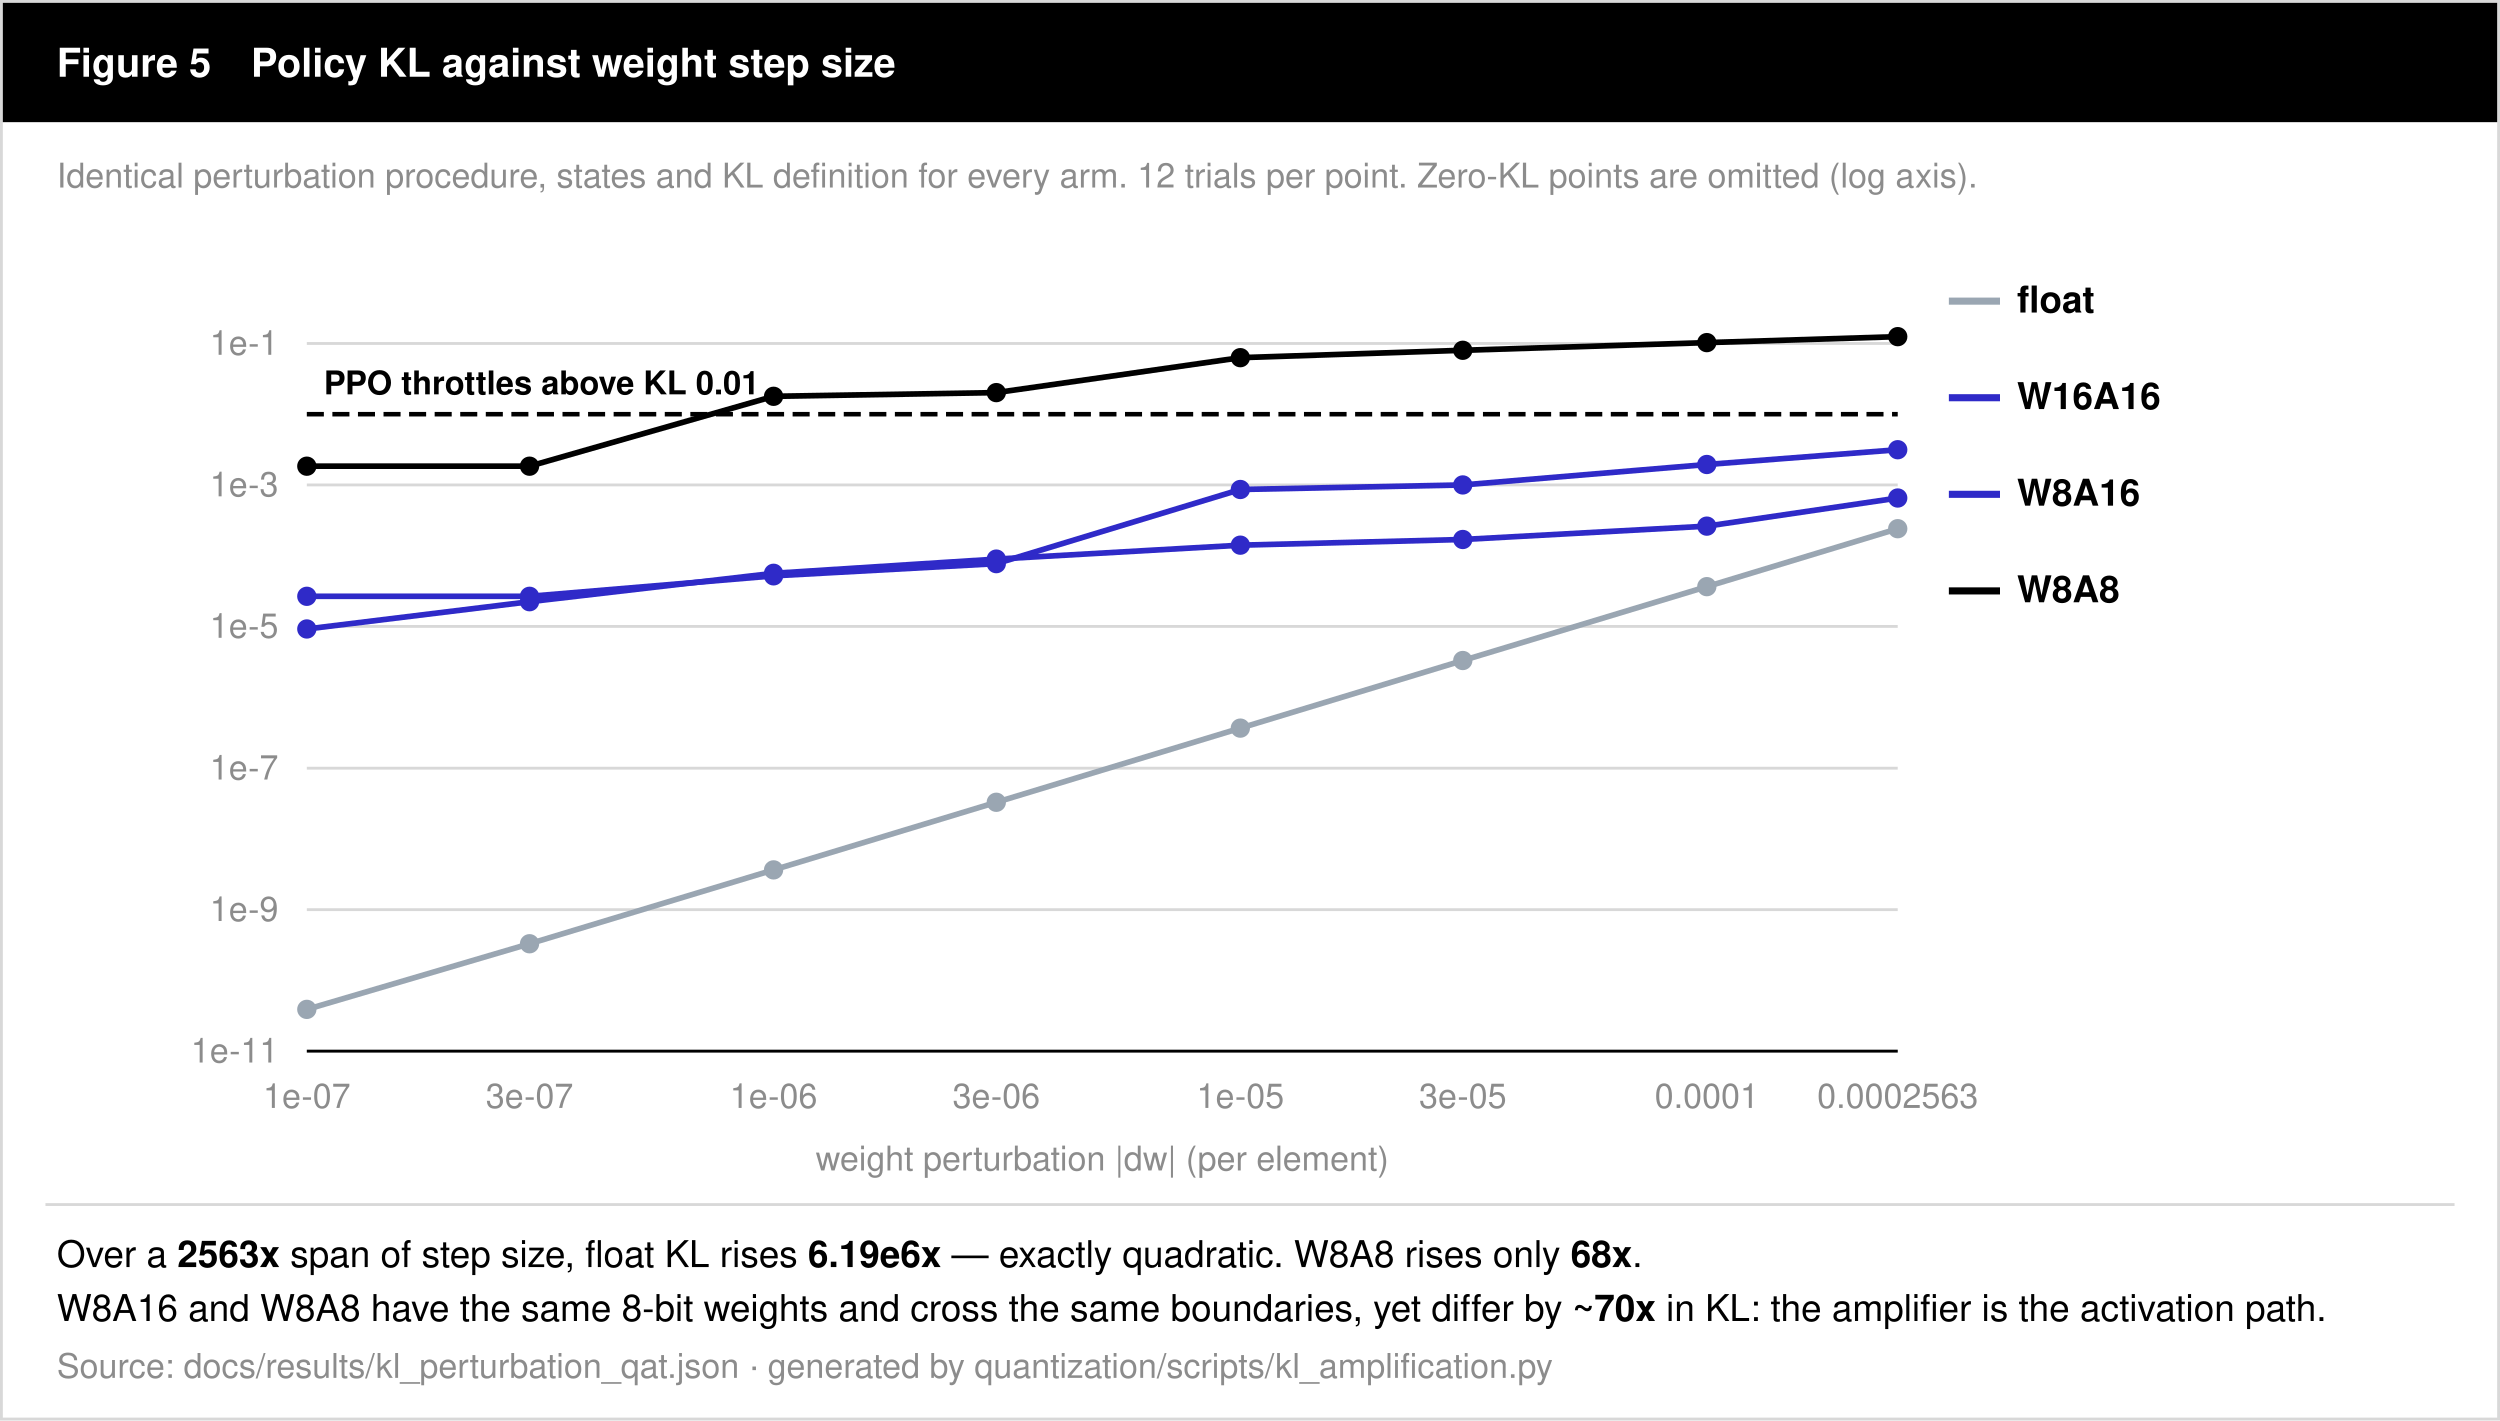
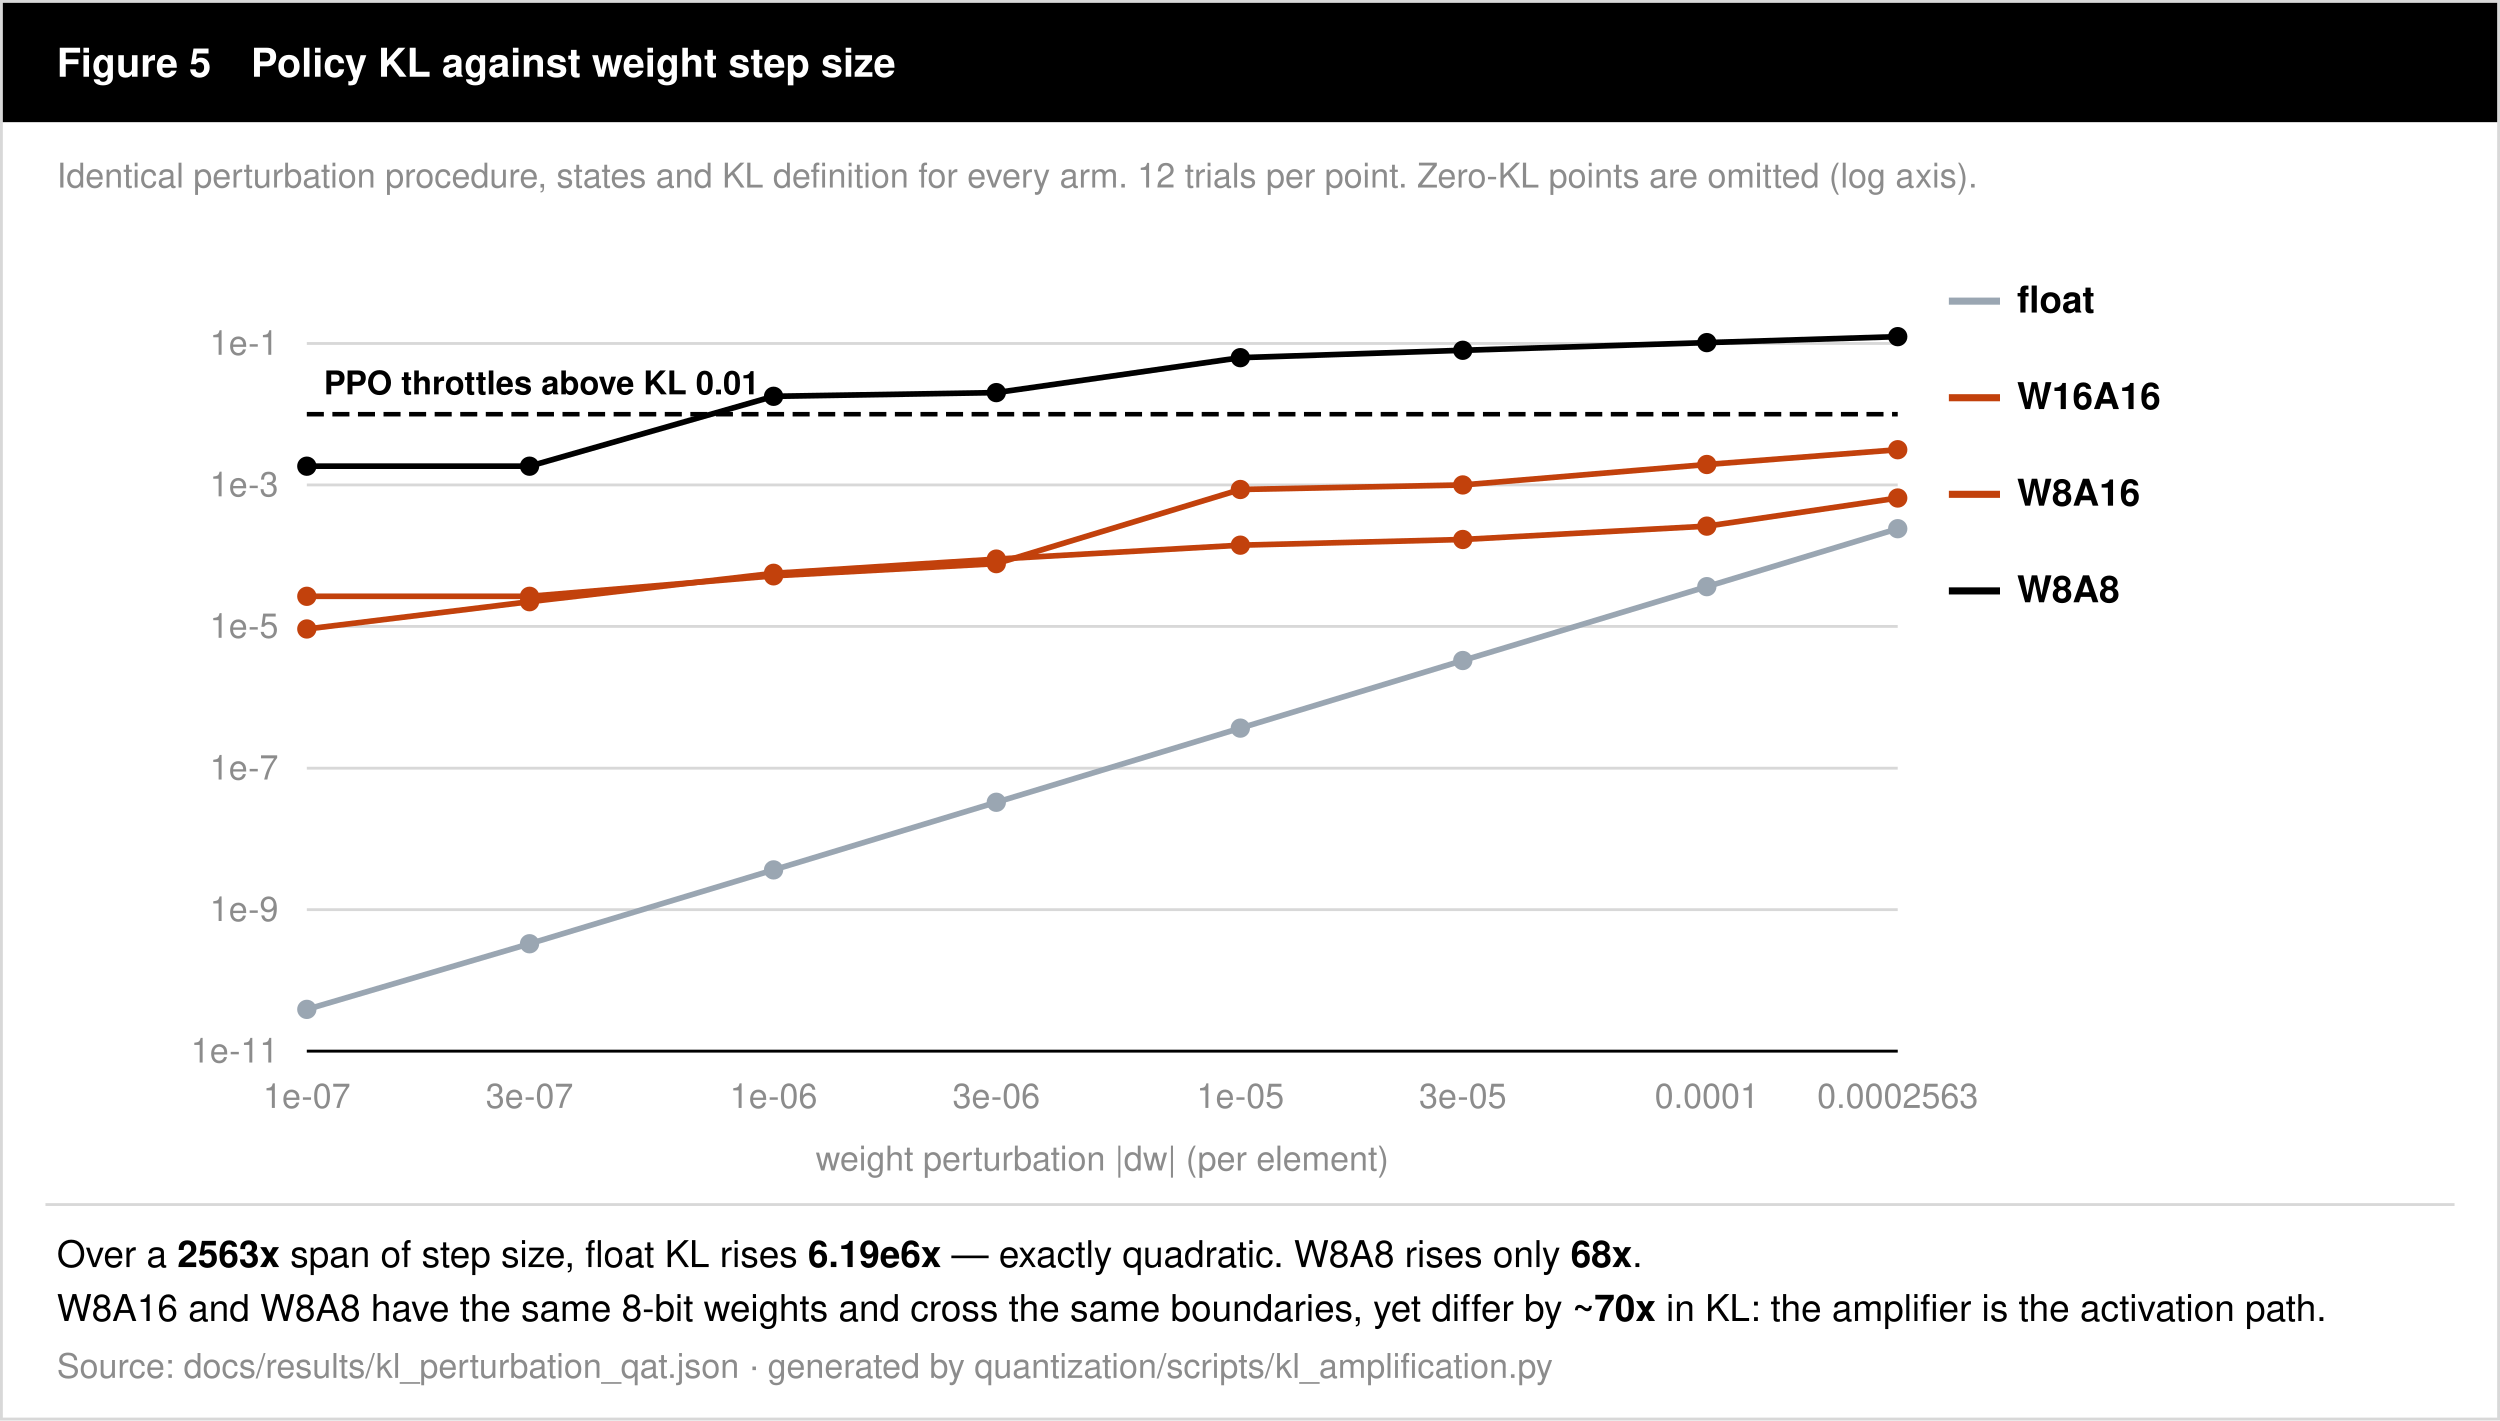
<svg xmlns="http://www.w3.org/2000/svg" viewBox="0 0 880 500" width="880" height="500" role="img">
  <style>
  text{font-family:'Helvetica Neue',Helvetica,Arial,sans-serif;fill:#000000}
  .band-title{font-size:14px;fill:#FFFFFF;font-weight:600}
  .band-mark{font-size:12px;fill:#9A9A9A}
  .stage{font-size:12px;fill:#8C8C8C;font-weight:600}
  .h{font-size:15px;font-weight:600}
  .p{font-size:13px;fill:#8C8C8C}
  .n{font-size:13px;font-weight:600}
-   .mono{font-size:12px;font-family:ui-monospace,'SF Mono',Menlo,Consolas,monospace;fill:#2F2AC8}
+   .mono{font-size:12px;font-family:ui-monospace,'SF Mono',Menlo,Consolas,monospace;fill:#C2410C}
  .cap{font-size:12px;fill:#8C8C8C}
  .ax{font-size:12px;fill:#8C8C8C}
</style>
  <rect width="880" height="500" fill="#FFFFFF" />
  <rect x="0.5" y="0.5" width="879" height="499" fill="none" stroke="#D8D8D8" />
  <rect x="1" y="1" width="878" height="42" fill="#000000" />
  <text x="20" y="27" class="band-title">Figure 5 Policy KL against weight step size</text>
  <text x="20" y="66" class="cap">Identical perturbation procedure, states and KL definition for every arm. 12 trials per point. Zero-KL points are omitted (log axis).</text>
  <line x1="108" y1="370.0" x2="668" y2="370.0" stroke="#D8D8D8" />
  <text x="98" y="374.0" class="ax" text-anchor="end">1e-11</text>
  <line x1="108" y1="320.2" x2="668" y2="320.2" stroke="#D8D8D8" />
  <text x="98" y="324.2" class="ax" text-anchor="end">1e-9</text>
  <line x1="108" y1="270.4" x2="668" y2="270.4" stroke="#D8D8D8" />
  <text x="98" y="274.4" class="ax" text-anchor="end">1e-7</text>
  <line x1="108" y1="220.5" x2="668" y2="220.5" stroke="#D8D8D8" />
  <text x="98" y="224.5" class="ax" text-anchor="end">1e-5</text>
  <line x1="108" y1="170.7" x2="668" y2="170.7" stroke="#D8D8D8" />
  <text x="98" y="174.7" class="ax" text-anchor="end">1e-3</text>
  <line x1="108" y1="120.9" x2="668" y2="120.9" stroke="#D8D8D8" />
  <text x="98" y="124.9" class="ax" text-anchor="end">1e-1</text>
  <text x="108.0" y="390" class="ax" text-anchor="middle">1e-07</text>
  <text x="186.4" y="390" class="ax" text-anchor="middle">3e-07</text>
  <text x="272.3" y="390" class="ax" text-anchor="middle">1e-06</text>
  <text x="350.7" y="390" class="ax" text-anchor="middle">3e-06</text>
  <text x="436.6" y="390" class="ax" text-anchor="middle">1e-05</text>
  <text x="514.9" y="390" class="ax" text-anchor="middle">3e-05</text>
  <text x="600.8" y="390" class="ax" text-anchor="middle">0.0001</text>
  <text x="668.0" y="390" class="ax" text-anchor="middle">0.0002563</text>
  <text x="388" y="412" class="ax" text-anchor="middle">weight perturbation |dw| (per element)</text>
  <line x1="108" y1="145.8" x2="668" y2="145.8" stroke="#000000" stroke-width="1.6" stroke-dasharray="6 3" />
  <text x="114" y="138.8" font-size="11.5" fill="#000000" font-weight="600">PPO throttles above KL 0.01</text>
  <path d="M108.0,355.3 L186.4,332.2 L272.3,306.2 L350.7,282.4 L436.6,256.3 L514.9,232.5 L600.8,206.5 L668.0,186.1" fill="none" stroke="#9AA6B2" stroke-width="2" />
  <circle cx="108.0" cy="355.3" r="3.4" fill="#9AA6B2" />
  <circle cx="186.4" cy="332.2" r="3.4" fill="#9AA6B2" />
  <circle cx="272.3" cy="306.2" r="3.4" fill="#9AA6B2" />
  <circle cx="350.7" cy="282.4" r="3.4" fill="#9AA6B2" />
  <circle cx="436.6" cy="256.3" r="3.4" fill="#9AA6B2" />
  <circle cx="514.9" cy="232.5" r="3.4" fill="#9AA6B2" />
  <circle cx="600.8" cy="206.5" r="3.4" fill="#9AA6B2" />
  <circle cx="668.0" cy="186.1" r="3.4" fill="#9AA6B2" />
-   <path d="M108.0,221.4 L186.4,211.8 L272.3,201.8 L350.7,196.8 L436.6,191.9 L514.9,189.9 L600.8,185.2 L668.0,175.3" fill="none" stroke="#2F2AC8" stroke-width="2" />
-   <circle cx="108.0" cy="221.4" r="3.4" fill="#2F2AC8" />
-   <circle cx="186.4" cy="211.8" r="3.4" fill="#2F2AC8" />
-   <circle cx="272.3" cy="201.8" r="3.4" fill="#2F2AC8" />
-   <circle cx="350.7" cy="196.8" r="3.4" fill="#2F2AC8" />
-   <circle cx="436.6" cy="191.9" r="3.4" fill="#2F2AC8" />
-   <circle cx="514.9" cy="189.9" r="3.4" fill="#2F2AC8" />
-   <circle cx="600.8" cy="185.2" r="3.4" fill="#2F2AC8" />
-   <circle cx="668.0" cy="175.3" r="3.4" fill="#2F2AC8" />
-   <path d="M108.0,209.9 L186.4,209.9 L272.3,202.7 L350.7,198.4 L436.6,172.3 L514.9,170.7 L600.8,163.5 L668.0,158.3" fill="none" stroke="#2F2AC8" stroke-width="2" />
-   <circle cx="108.0" cy="209.9" r="3.4" fill="#2F2AC8" />
-   <circle cx="186.4" cy="209.9" r="3.4" fill="#2F2AC8" />
-   <circle cx="272.3" cy="202.7" r="3.4" fill="#2F2AC8" />
-   <circle cx="350.7" cy="198.4" r="3.4" fill="#2F2AC8" />
-   <circle cx="436.6" cy="172.3" r="3.4" fill="#2F2AC8" />
-   <circle cx="514.9" cy="170.7" r="3.4" fill="#2F2AC8" />
-   <circle cx="600.8" cy="163.5" r="3.4" fill="#2F2AC8" />
-   <circle cx="668.0" cy="158.3" r="3.4" fill="#2F2AC8" />
+   <path d="M108.0,221.4 L186.4,211.8 L272.3,201.8 L350.7,196.8 L436.6,191.9 L514.9,189.9 L600.8,185.2 L668.0,175.3" fill="none" stroke="#C2410C" stroke-width="2" />
+   <circle cx="108.0" cy="221.4" r="3.4" fill="#C2410C" />
+   <circle cx="186.4" cy="211.8" r="3.4" fill="#C2410C" />
+   <circle cx="272.3" cy="201.8" r="3.4" fill="#C2410C" />
+   <circle cx="350.7" cy="196.8" r="3.4" fill="#C2410C" />
+   <circle cx="436.6" cy="191.9" r="3.4" fill="#C2410C" />
+   <circle cx="514.9" cy="189.9" r="3.4" fill="#C2410C" />
+   <circle cx="600.8" cy="185.2" r="3.4" fill="#C2410C" />
+   <circle cx="668.0" cy="175.3" r="3.4" fill="#C2410C" />
+   <path d="M108.0,209.9 L186.4,209.9 L272.3,202.7 L350.7,198.4 L436.6,172.3 L514.9,170.7 L600.8,163.5 L668.0,158.3" fill="none" stroke="#C2410C" stroke-width="2" />
+   <circle cx="108.0" cy="209.9" r="3.4" fill="#C2410C" />
+   <circle cx="186.4" cy="209.9" r="3.4" fill="#C2410C" />
+   <circle cx="272.3" cy="202.7" r="3.4" fill="#C2410C" />
+   <circle cx="350.7" cy="198.4" r="3.4" fill="#C2410C" />
+   <circle cx="436.6" cy="172.3" r="3.4" fill="#C2410C" />
+   <circle cx="514.9" cy="170.7" r="3.4" fill="#C2410C" />
+   <circle cx="600.8" cy="163.5" r="3.4" fill="#C2410C" />
+   <circle cx="668.0" cy="158.3" r="3.4" fill="#C2410C" />
  <path d="M108.0,164.1 L186.4,164.1 L272.3,139.5 L350.7,138.2 L436.6,125.9 L514.9,123.3 L600.8,120.6 L668.0,118.5" fill="none" stroke="#000000" stroke-width="2" />
  <circle cx="108.0" cy="164.1" r="3.4" fill="#000000" />
  <circle cx="186.4" cy="164.1" r="3.4" fill="#000000" />
  <circle cx="272.3" cy="139.5" r="3.4" fill="#000000" />
  <circle cx="350.7" cy="138.2" r="3.4" fill="#000000" />
  <circle cx="436.6" cy="125.9" r="3.4" fill="#000000" />
  <circle cx="514.9" cy="123.3" r="3.4" fill="#000000" />
  <circle cx="600.8" cy="120.6" r="3.4" fill="#000000" />
  <circle cx="668.0" cy="118.5" r="3.4" fill="#000000" />
  <line x1="686" y1="106" x2="704" y2="106" stroke="#9AA6B2" stroke-width="2.5" />
  <text x="710" y="110" font-size="13" font-weight="600" fill="#9AA6B2">float</text>
-   <line x1="686" y1="140" x2="704" y2="140" stroke="#2F2AC8" stroke-width="2.5" />
-   <text x="710" y="144" font-size="13" font-weight="600" fill="#2F2AC8">W16A16</text>
-   <line x1="686" y1="174" x2="704" y2="174" stroke="#2F2AC8" stroke-width="2.5" />
-   <text x="710" y="178" font-size="13" font-weight="600" fill="#2F2AC8">W8A16</text>
+   <line x1="686" y1="140" x2="704" y2="140" stroke="#C2410C" stroke-width="2.5" />
+   <text x="710" y="144" font-size="13" font-weight="600" fill="#C2410C">W16A16</text>
+   <line x1="686" y1="174" x2="704" y2="174" stroke="#C2410C" stroke-width="2.5" />
+   <text x="710" y="178" font-size="13" font-weight="600" fill="#C2410C">W8A16</text>
  <line x1="686" y1="208" x2="704" y2="208" stroke="#000000" stroke-width="2.5" />
  <text x="710" y="212" font-size="13" font-weight="600" fill="#000000">W8A8</text>
  <line x1="108" y1="370" x2="668" y2="370" stroke="#000000" />
  <line x1="16" y1="424" x2="864" y2="424" stroke="#D8D8D8" />
  <text x="20" y="446" font-size="13">Over a <tspan font-weight="600">2563x</tspan> span of step size, float KL rises <tspan font-weight="600">6.19e6x</tspan> — exactly quadratic. W8A8 rises only <tspan font-weight="600">68x</tspan>.</text>
  <text x="20" y="465" font-size="13">W8A16 and W8A8 have the same 8-bit weights and cross the same boundaries, yet differ by <tspan font-weight="600">~70x</tspan> in KL: the amplifier is the activation path.</text>
  <text x="20" y="485" class="cap">Source: docs/results/kl_perturbation_qat.json · generated by quantization/scripts/kl_amplification.py</text>
</svg>
